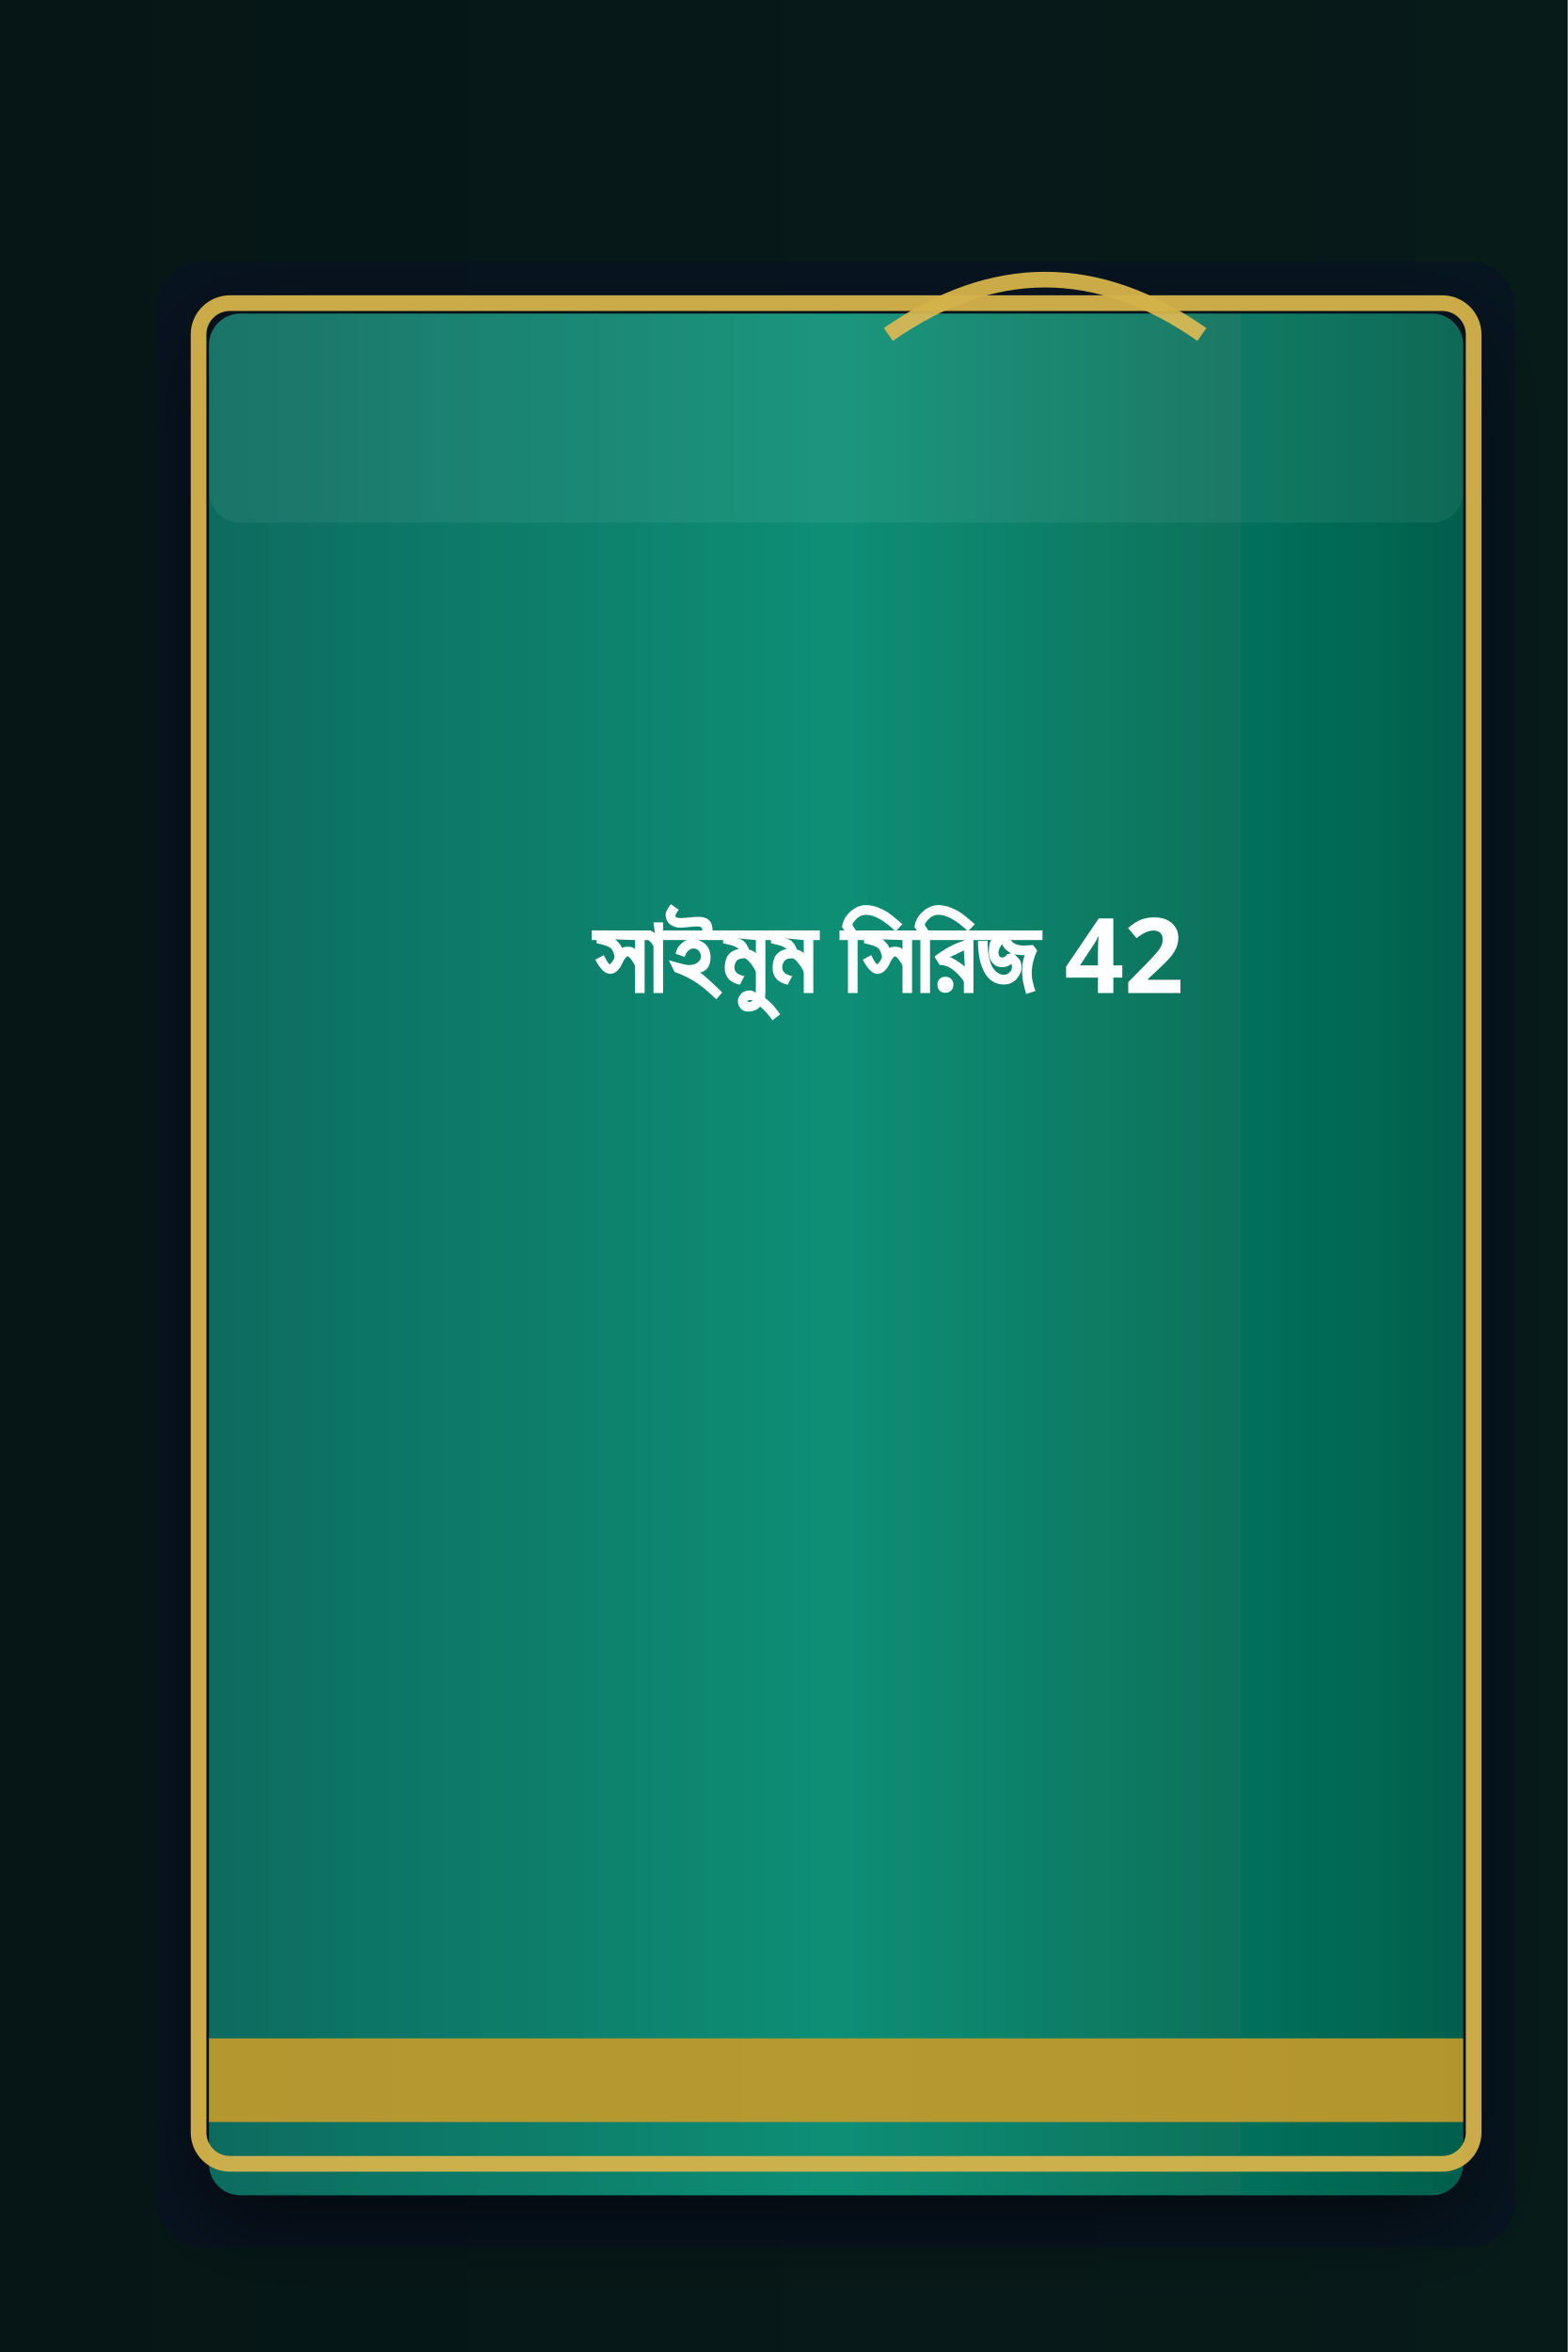
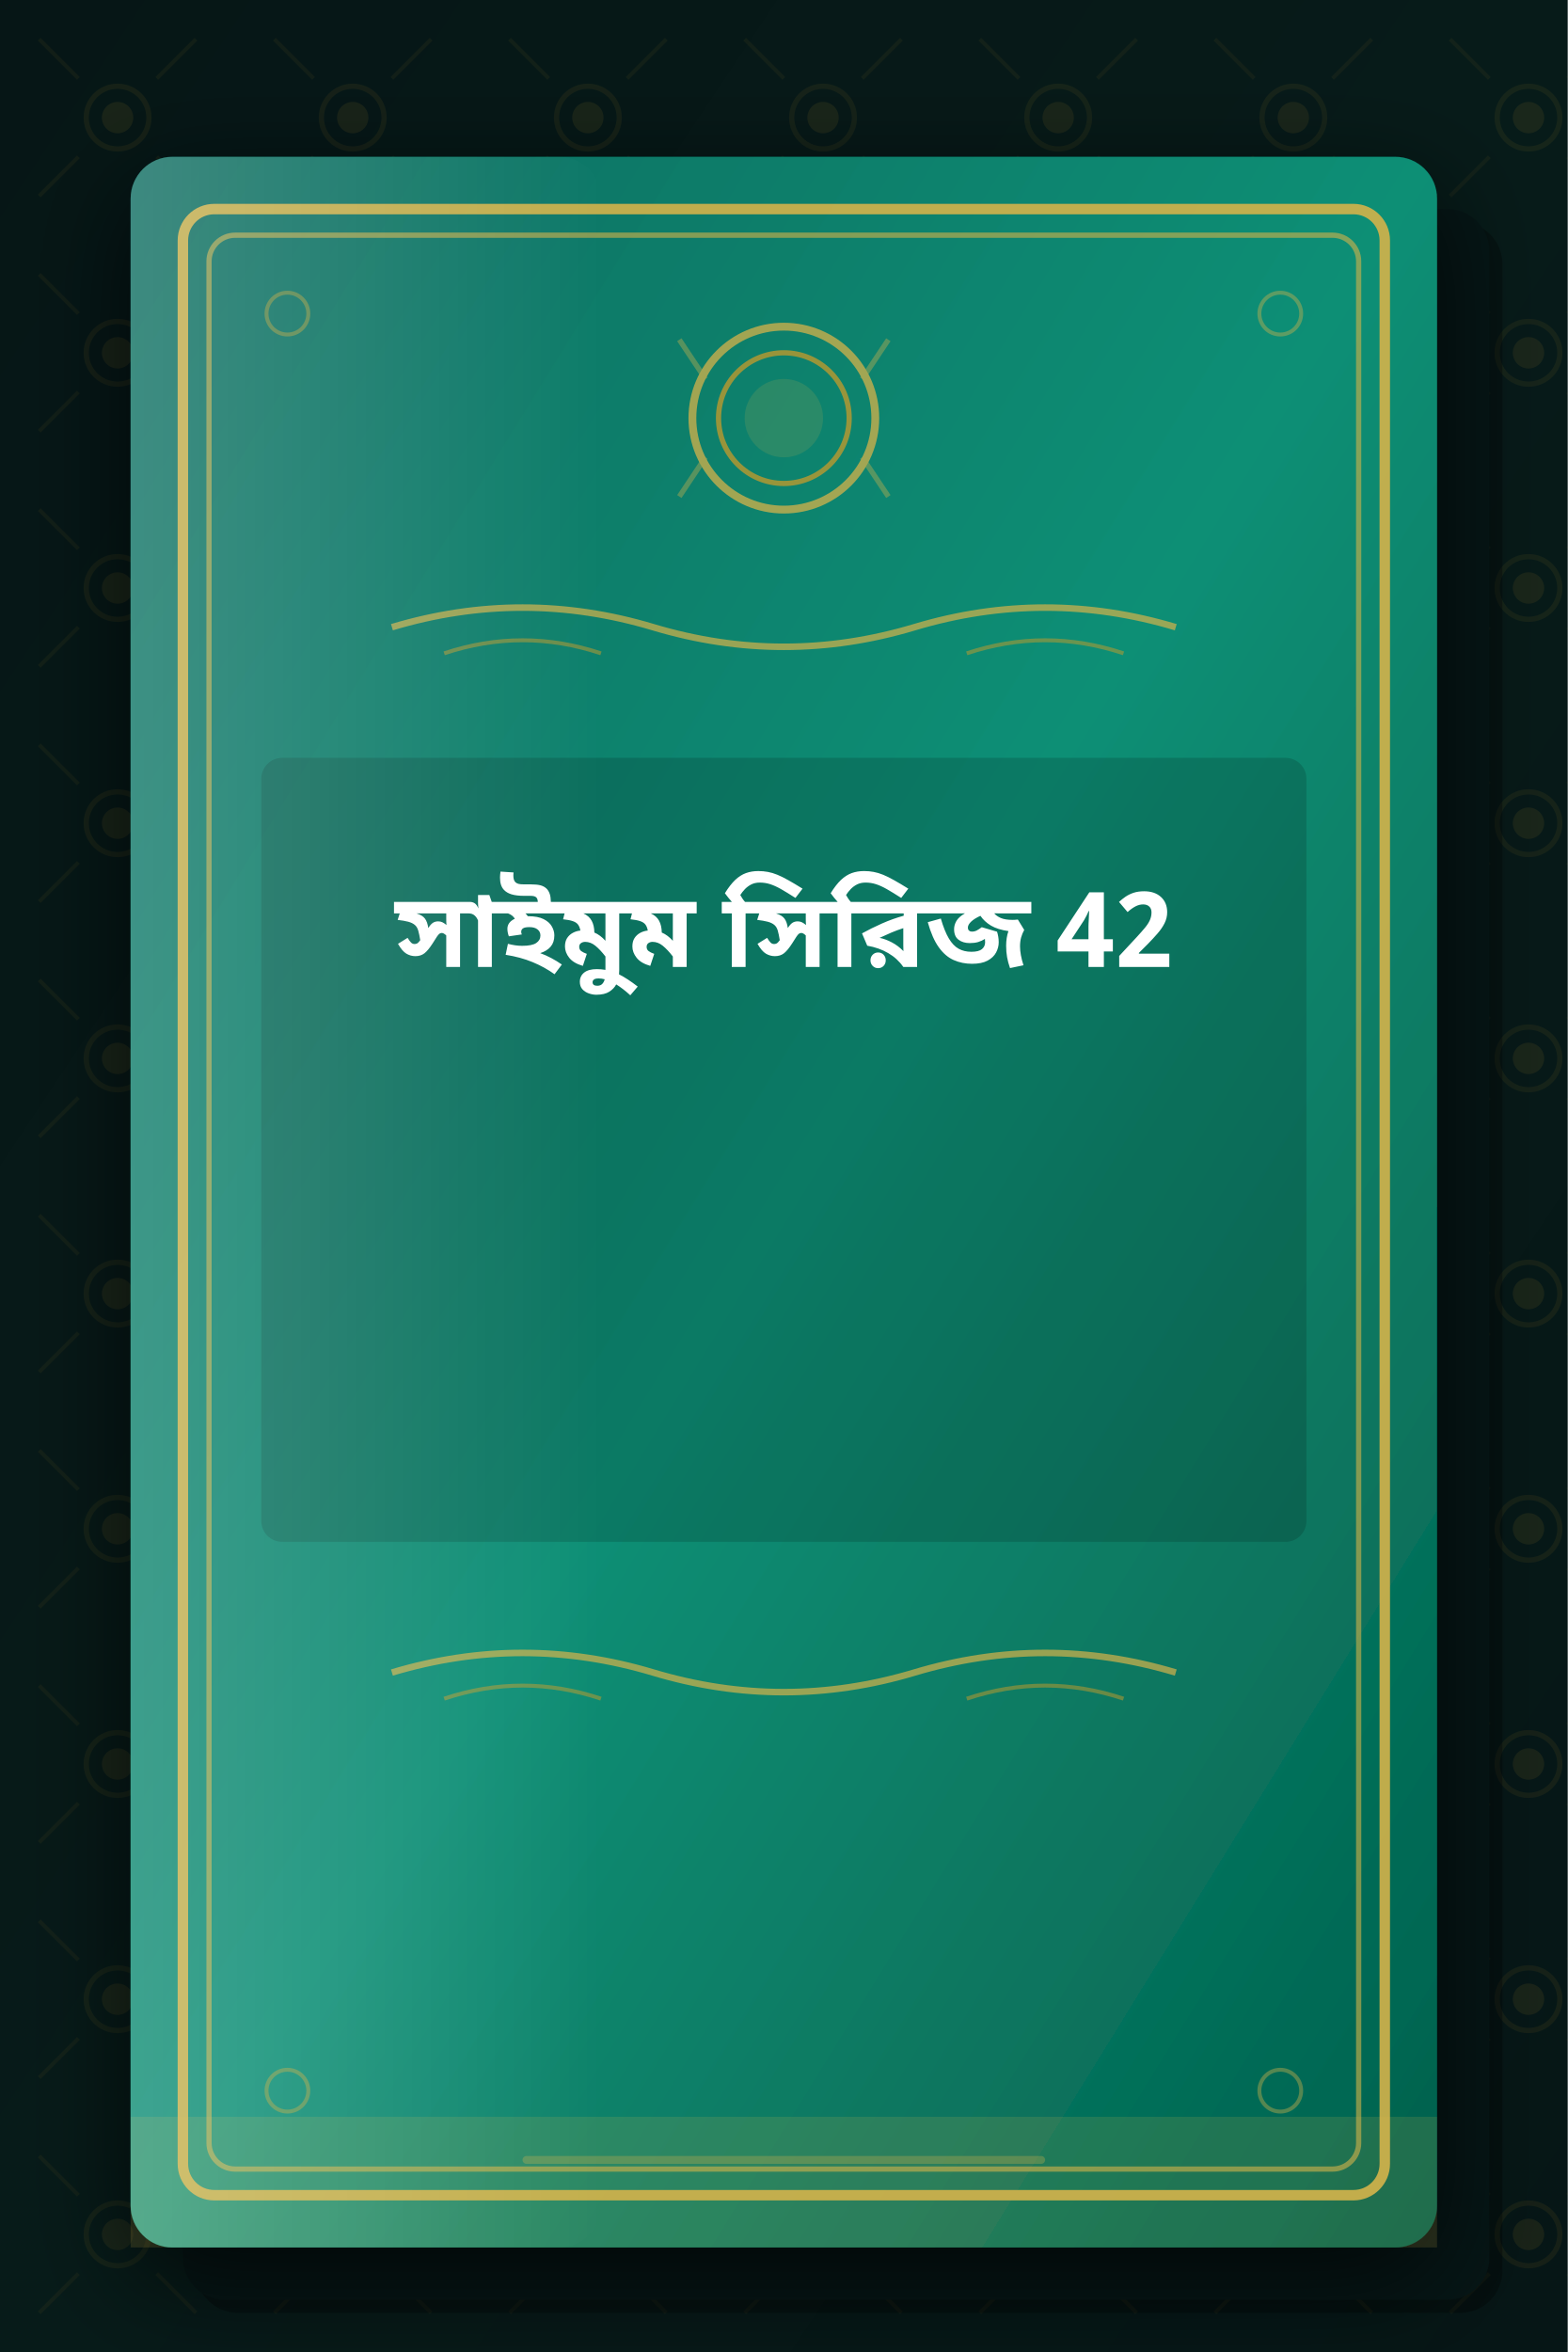
<svg xmlns="http://www.w3.org/2000/svg" width="600" height="900" viewBox="0 0 600 900">
  <defs>
-     <linearGradient id="g" x1="0" x2="1">
+     <linearGradient id="bgsv1lvg" x1="0" x2="1" y1="0" y2="1">
      <stop offset="0%" stop-color="#061616" />
-       <stop offset="100%" stop-color="#071b19" />
+       <stop offset="50%" stop-color="#071b19" />
+       <stop offset="100%" stop-color="#061616" />
    </linearGradient>
-     <linearGradient id="coverGrad" x1="0" x2="1">
+     <linearGradient id="coversv1lvg" x1="0" x2="1" y1="0" y2="1">
      <stop offset="0%" stop-color="#0f6b5f" />
      <stop offset="50%" stop-color="#0b8f75" />
      <stop offset="100%" stop-color="#04604c" />
    </linearGradient>
-     <filter id="ds" x="-20%" y="-20%" width="140%" height="140%">
-       <feDropShadow dx="0" dy="8" stdDeviation="16" flood-color="#000" flood-opacity="0.6" />
+     <filter id="shadowsv1lvg" x="-20%" y="-20%" width="140%" height="140%">
+       <feDropShadow dx="0" dy="12" stdDeviation="20" flood-color="#000" flood-opacity="0.7" />
    </filter>
+     <pattern id="patternsv1lvg" x="0" y="0" width="90" height="90" patternUnits="userSpaceOnUse">
+       <circle cx="45" cy="45" r="12" fill="none" stroke="#c79b2a" stroke-width="2" opacity="0.08" />
+       <circle cx="45" cy="45" r="6" fill="#c79b2a" opacity="0.1" />
+       <line x1="15" y1="15" x2="30" y2="30" stroke="#c79b2a" stroke-width="1.5" opacity="0.06" />
+       <line x1="75" y1="15" x2="60" y2="30" stroke="#c79b2a" stroke-width="1.5" opacity="0.06" />
+       <line x1="15" y1="75" x2="30" y2="60" stroke="#c79b2a" stroke-width="1.5" opacity="0.06" />
+       <line x1="75" y1="75" x2="60" y2="60" stroke="#c79b2a" stroke-width="1.5" opacity="0.06" />
+     </pattern>
+     <linearGradient id="shinesv1lvg" x1="0" x2="1" y1="0" y2="0">
+       <stop offset="0%" stop-color="#fff" stop-opacity="0.2" />
+       <stop offset="100%" stop-color="#fff" stop-opacity="0" />
+     </linearGradient>
  </defs>
-   <rect width="100%" height="100%" fill="url(#g)" />
-   <g transform="translate(40,80)">
-     <rect x="20" y="20" width="520" height="760" rx="18" fill="#071026" opacity="0.55" />
-     <rect x="40" y="40" width="480" height="720" rx="12" fill="url(#coverGrad)" filter="url(#ds)" />
-     <rect x="36" y="36" width="488" height="712" rx="12" fill="none" stroke="#d4b24a" stroke-width="6" opacity="0.95" />
-     <path d="M300 48 C340 20 380 20 420 48" fill="none" stroke="#d4b24a" stroke-width="6" opacity="0.95" />
-     <rect x="40" y="700" width="480" height="32" fill="#c79b2a" opacity="0.9" />
-     <rect x="40" y="40" width="480" height="80" rx="12" fill="rgba(255,255,255,0.06)" />
-     <text x="300" y="300" text-anchor="middle" fill="#ffffff" font-family="Noto Sans, Arial, sans-serif" style="font-weight:700;">
-       <tspan x="300" dy="0" font-size="40" font-weight="700">সাইমুম সিরিজ 42</tspan>
+   <rect width="100%" height="100%" fill="url(#bgsv1lvg)" />
+   <rect width="100%" height="100%" fill="url(#patternsv1lvg)" />
+   <g transform="translate(50,60)">
+     <rect x="25" y="25" width="500" height="800" rx="16" fill="#000" opacity="0.3" />
+     <rect x="20" y="20" width="500" height="800" rx="16" fill="#061616" />
+     <rect x="0" y="0" width="500" height="800" rx="16" fill="url(#coversv1lvg)" filter="url(#shadowsv1lvg)" />
+     <rect x="20" y="20" width="460" height="760" rx="12" fill="none" stroke="#d4b24a" stroke-width="4" opacity="0.9" />
+     <rect x="30" y="30" width="440" height="740" rx="10" fill="none" stroke="#d4b24a" stroke-width="2" opacity="0.6" />
+     <g opacity="0.75">
+       <circle cx="250" cy="100" r="35" fill="none" stroke="#d4b24a" stroke-width="3" />
+       <circle cx="250" cy="100" r="25" fill="none" stroke="#c79b2a" stroke-width="2" />
+       <circle cx="250" cy="100" r="15" fill="#d4b24a" opacity="0.2" />
+       <path d="M210 70 L220 85" stroke="#d4b24a" stroke-width="2" opacity="0.5" />
+       <path d="M290 70 L280 85" stroke="#d4b24a" stroke-width="2" opacity="0.5" />
+       <path d="M210 130 L220 115" stroke="#d4b24a" stroke-width="2" opacity="0.5" />
+       <path d="M290 130 L280 115" stroke="#d4b24a" stroke-width="2" opacity="0.5" />
+     </g>
+     <path d="M100 180 Q150 165 200 180 T300 180 T400 180" fill="none" stroke="#d4b24a" stroke-width="2.5" opacity="0.7" />
+     <path d="M120 190 Q150 180 180 190" fill="none" stroke="#c79b2a" stroke-width="1.5" opacity="0.5" />
+     <path d="M320 190 Q350 180 380 190" fill="none" stroke="#c79b2a" stroke-width="1.5" opacity="0.5" />
+     <rect x="50" y="230" width="400" height="300" rx="8" fill="#000" opacity="0.15" />
+     <text x="250" y="310" text-anchor="middle" fill="#ffffff" font-family="'Noto Sans Bengali', 'Noto Sans', Arial, sans-serif" font-weight="700">
+       <tspan x="250" dy="0" font-size="40">সাইমুম সিরিজ 42</tspan>
    </text>
+     <path d="M100 580 Q150 565 200 580 T300 580 T400 580" fill="none" stroke="#d4b24a" stroke-width="2.5" opacity="0.7" />
+     <path d="M120 590 Q150 580 180 590" fill="none" stroke="#c79b2a" stroke-width="1.5" opacity="0.5" />
+     <path d="M320 590 Q350 580 380 590" fill="none" stroke="#c79b2a" stroke-width="1.5" opacity="0.5" />
+     <rect x="0" y="750" width="500" height="50" fill="#d4b24a" opacity="0.15" rx="0 0 16 16" />
+     <rect x="150" y="765" width="200" height="3" fill="#d4b24a" opacity="0.3" rx="1.5" />
+     <rect x="0" y="0" width="180" height="800" rx="16" fill="url(#shinesv1lvg)" />
+     <circle cx="60" cy="60" r="8" fill="none" stroke="#d4b24a" stroke-width="1.5" opacity="0.4" />
+     <circle cx="440" cy="60" r="8" fill="none" stroke="#d4b24a" stroke-width="1.5" opacity="0.4" />
+     <circle cx="60" cy="740" r="8" fill="none" stroke="#d4b24a" stroke-width="1.5" opacity="0.4" />
+     <circle cx="440" cy="740" r="8" fill="none" stroke="#d4b24a" stroke-width="1.5" opacity="0.4" />
  </g>
</svg>
